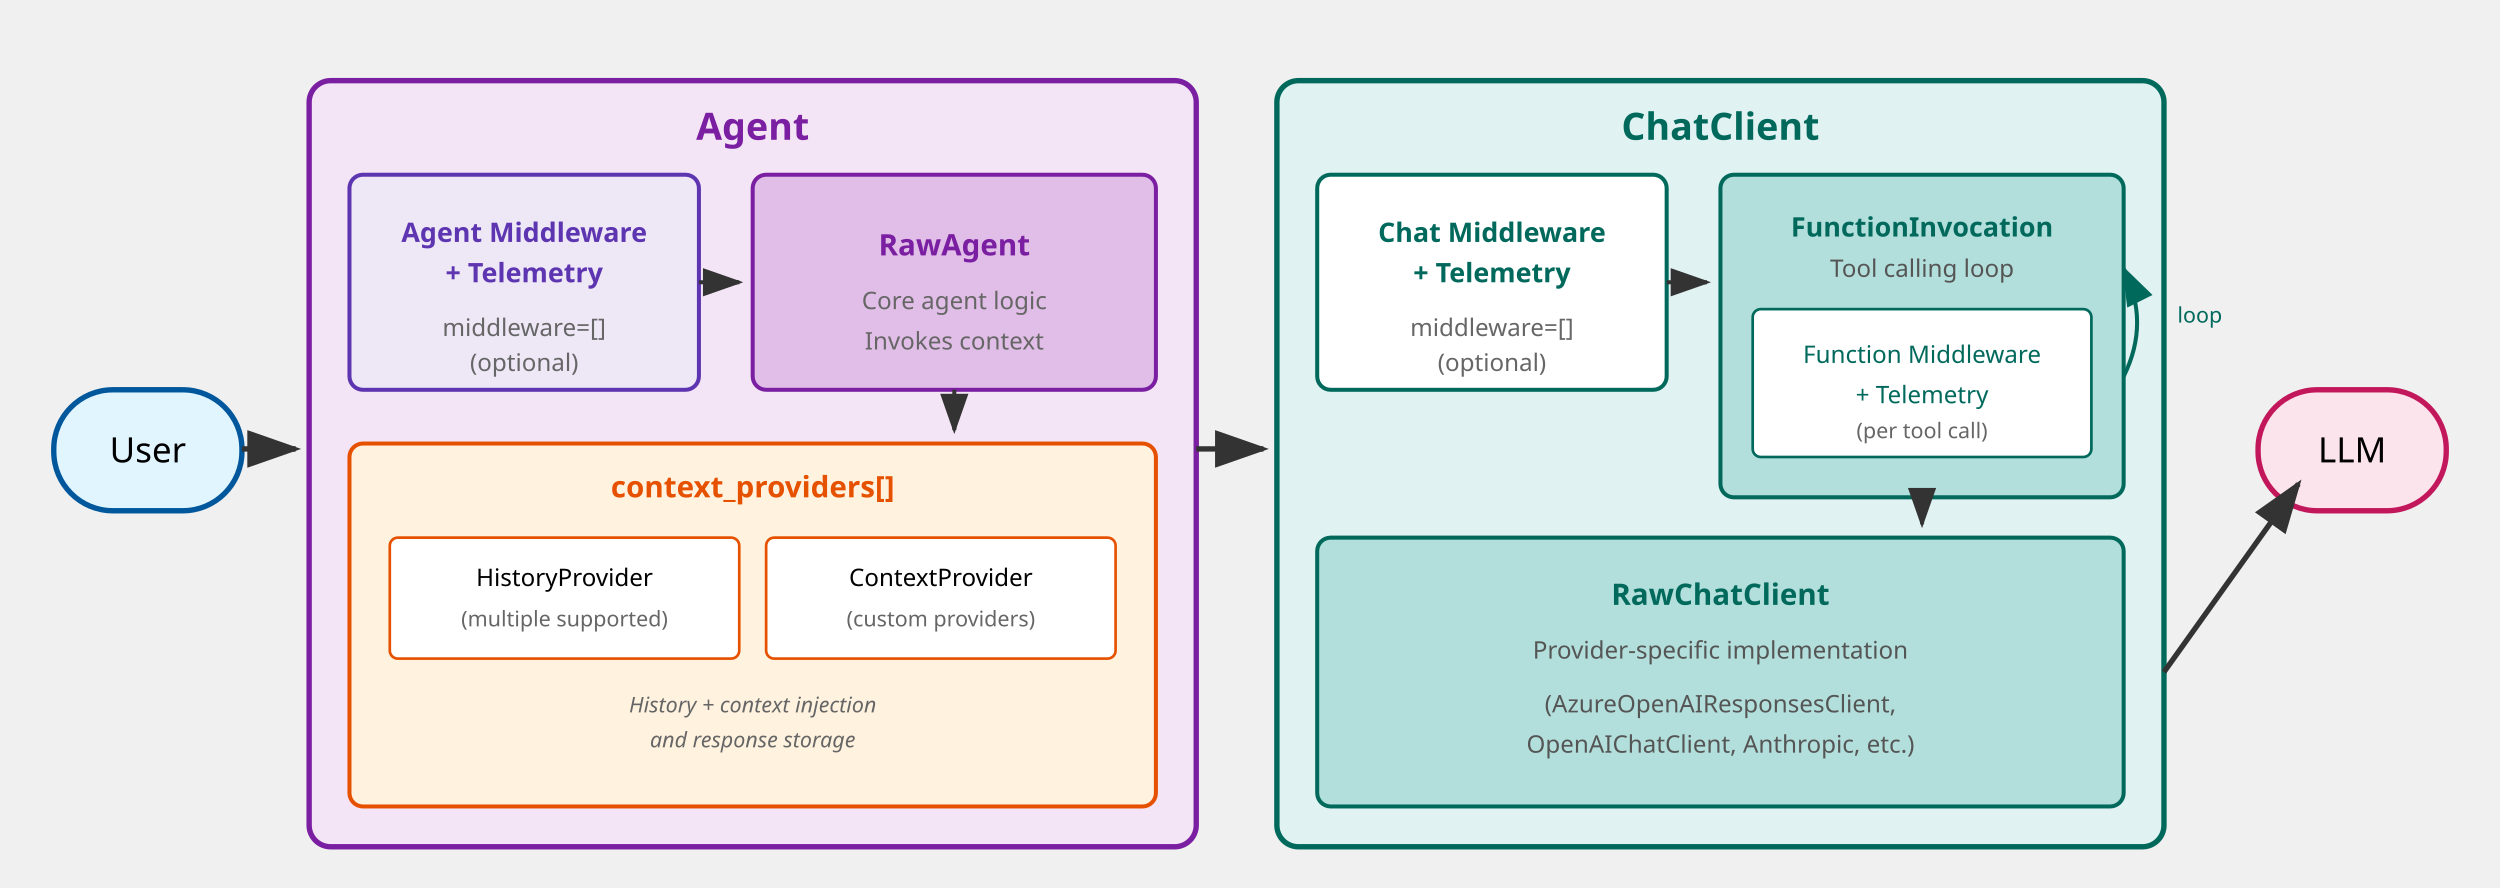
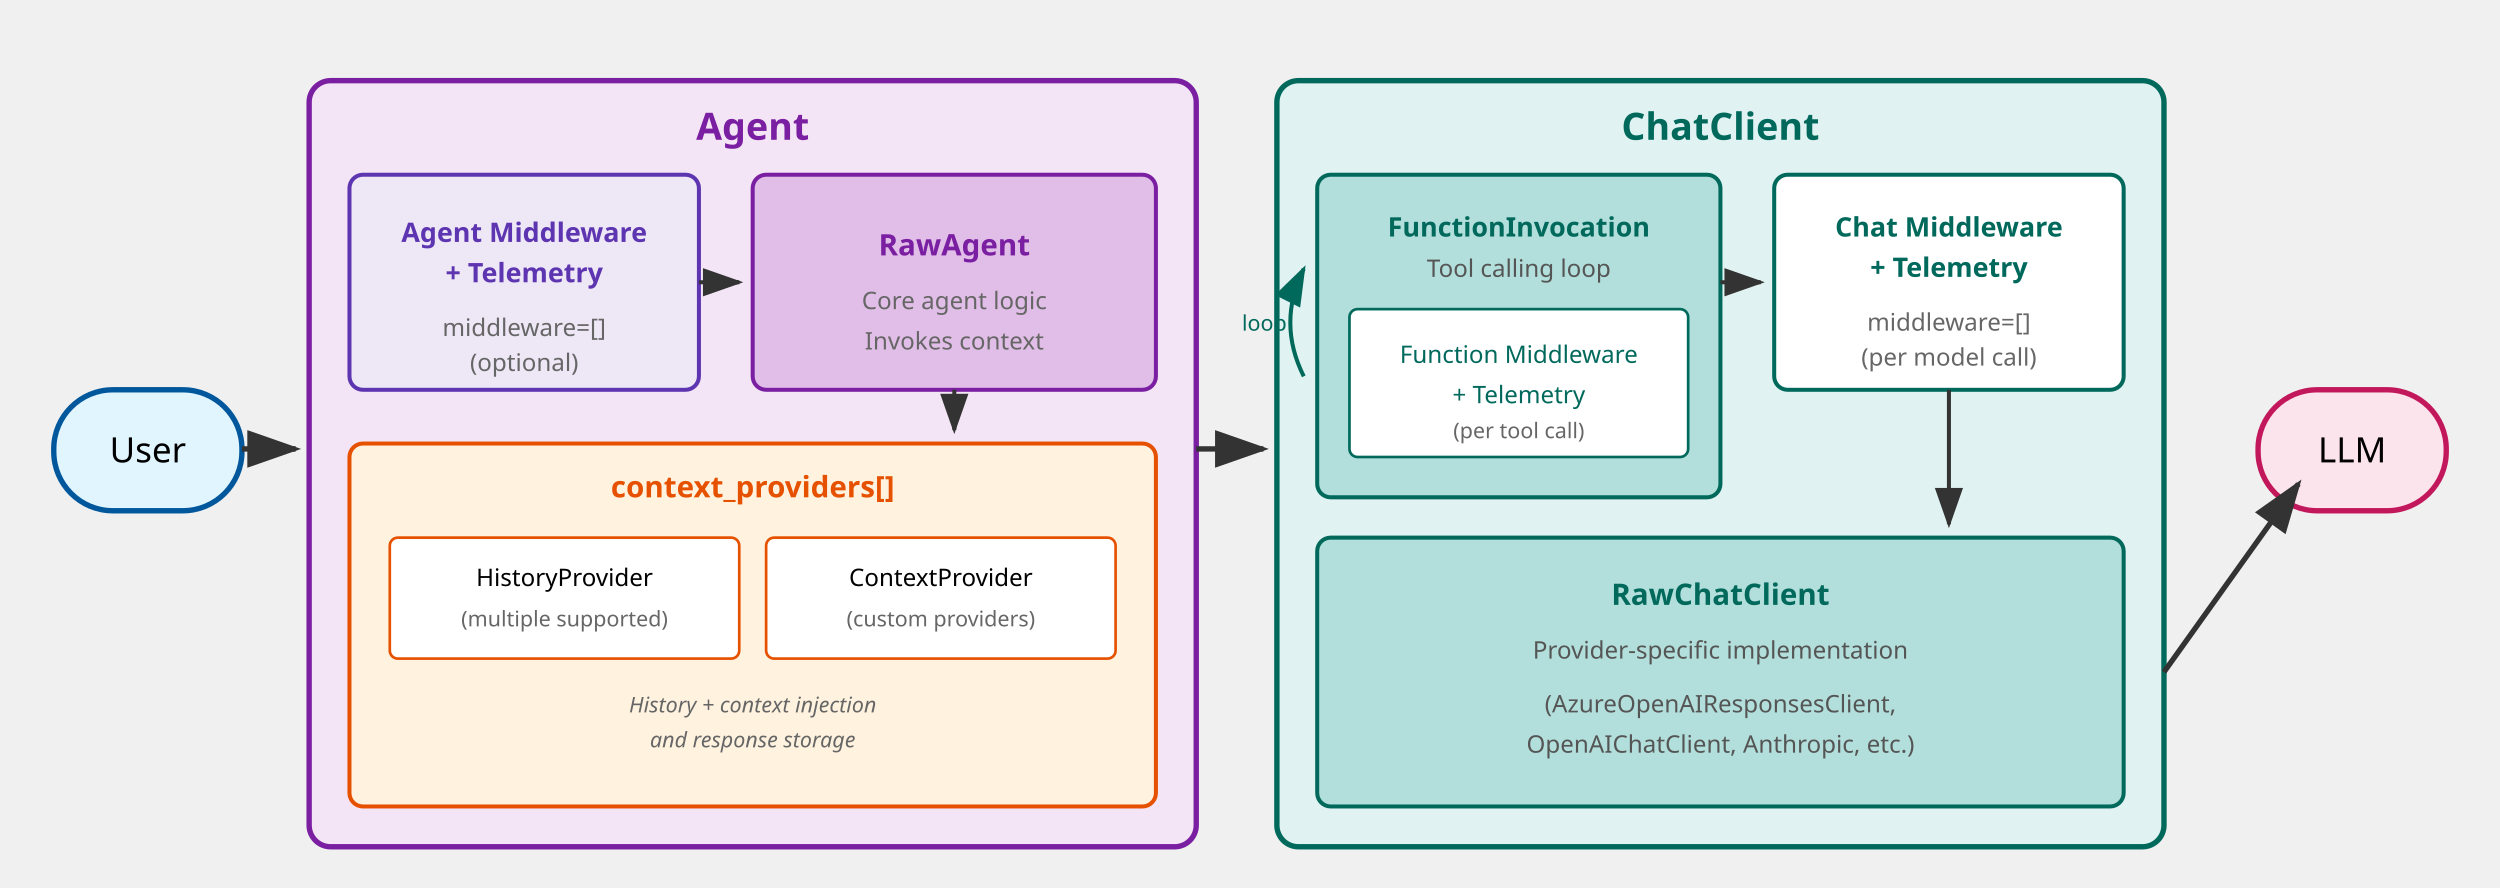
<svg xmlns="http://www.w3.org/2000/svg" viewBox="0 0 930 330" style="max-width: 930px; background-color: white;">
  <defs>
    <marker id="arrowhead" markerWidth="10" markerHeight="7" refX="9" refY="3.5" orient="auto">
      <polygon points="0 0, 10 3.5, 0 7" fill="#333" />
    </marker>
    <marker id="looparrow" markerWidth="10" markerHeight="7" refX="9" refY="3.5" orient="auto">
      <polygon points="0 0, 10 3.5, 0 7" fill="#00695c" />
    </marker>
  </defs>
  <rect x="20" y="145" width="70" height="45" rx="22" ry="22" fill="#e1f5fe" stroke="#01579b" stroke-width="2" />
  <text x="55" y="172" text-anchor="middle" font-family="Segoe UI, sans-serif" font-size="13" font-weight="500">User</text>
  <rect x="115" y="30" width="330" height="285" rx="8" ry="8" fill="#f3e5f5" stroke="#7b1fa2" stroke-width="2" />
  <text x="280" y="52" text-anchor="middle" font-family="Segoe UI, sans-serif" font-size="14" font-weight="600" fill="#7b1fa2">Agent</text>
  <rect x="130" y="65" width="130" height="80" rx="5" ry="5" fill="#ede7f6" stroke="#5e35b1" stroke-width="1.5" />
  <text x="195" y="90" text-anchor="middle" font-family="Segoe UI, sans-serif" font-size="10" font-weight="600" fill="#5e35b1">Agent Middleware</text>
  <text x="195" y="105" text-anchor="middle" font-family="Segoe UI, sans-serif" font-size="10" font-weight="600" fill="#5e35b1">+ Telemetry</text>
  <text x="195" y="125" text-anchor="middle" font-family="Segoe UI, sans-serif" font-size="9" fill="#666">middleware=[]</text>
  <text x="195" y="138" text-anchor="middle" font-family="Segoe UI, sans-serif" font-size="9" fill="#666">(optional)</text>
  <rect x="280" y="65" width="150" height="80" rx="5" ry="5" fill="#e1bee7" stroke="#7b1fa2" stroke-width="1.5" />
  <text x="355" y="95" text-anchor="middle" font-family="Segoe UI, sans-serif" font-size="11" font-weight="600" fill="#7b1fa2">RawAgent</text>
  <text x="355" y="115" text-anchor="middle" font-family="Segoe UI, sans-serif" font-size="9" fill="#666">Core agent logic</text>
  <text x="355" y="130" text-anchor="middle" font-family="Segoe UI, sans-serif" font-size="9" fill="#666">Invokes context</text>
  <rect x="130" y="165" width="300" height="135" rx="5" ry="5" fill="#fff3e0" stroke="#e65100" stroke-width="1.5" />
  <text x="280" y="185" text-anchor="middle" font-family="Segoe UI, sans-serif" font-size="11" font-weight="600" fill="#e65100">context_providers[]</text>
  <rect x="145" y="200" width="130" height="45" rx="3" ry="3" fill="white" stroke="#e65100" stroke-width="1" />
  <text x="210" y="218" text-anchor="middle" font-family="Segoe UI, sans-serif" font-size="9">HistoryProvider</text>
  <text x="210" y="233" text-anchor="middle" font-family="Segoe UI, sans-serif" font-size="8" fill="#666">(multiple supported)</text>
  <rect x="285" y="200" width="130" height="45" rx="3" ry="3" fill="white" stroke="#e65100" stroke-width="1" />
  <text x="350" y="218" text-anchor="middle" font-family="Segoe UI, sans-serif" font-size="9">ContextProvider</text>
  <text x="350" y="233" text-anchor="middle" font-family="Segoe UI, sans-serif" font-size="8" fill="#666">(custom providers)</text>
  <text x="280" y="265" text-anchor="middle" font-family="Segoe UI, sans-serif" font-size="8" fill="#666" font-style="italic">History + context injection</text>
  <text x="280" y="278" text-anchor="middle" font-family="Segoe UI, sans-serif" font-size="8" fill="#666" font-style="italic">and response storage</text>
  <rect x="475" y="30" width="330" height="285" rx="8" ry="8" fill="#e0f2f1" stroke="#00695c" stroke-width="2" />
  <text x="640" y="52" text-anchor="middle" font-family="Segoe UI, sans-serif" font-size="14" font-weight="600" fill="#00695c">ChatClient</text>
-   <rect x="490" y="65" width="130" height="80" rx="5" ry="5" fill="white" stroke="#00695c" stroke-width="1.5" />
-   <text x="555" y="90" text-anchor="middle" font-family="Segoe UI, sans-serif" font-size="10" font-weight="600" fill="#00695c">Chat Middleware</text>
-   <text x="555" y="105" text-anchor="middle" font-family="Segoe UI, sans-serif" font-size="10" font-weight="600" fill="#00695c">+ Telemetry</text>
-   <text x="555" y="125" text-anchor="middle" font-family="Segoe UI, sans-serif" font-size="9" fill="#666">middleware=[]</text>
-   <text x="555" y="138" text-anchor="middle" font-family="Segoe UI, sans-serif" font-size="9" fill="#666">(optional)</text>
-   <rect x="640" y="65" width="150" height="120" rx="5" ry="5" fill="#b2dfdb" stroke="#00695c" stroke-width="1.5" />
-   <text x="715" y="88" text-anchor="middle" font-family="Segoe UI, sans-serif" font-size="10" font-weight="600" fill="#00695c">FunctionInvocation</text>
-   <text x="715" y="103" text-anchor="middle" font-family="Segoe UI, sans-serif" font-size="9" fill="#555">Tool calling loop</text>
-   <rect x="652" y="115" width="126" height="55" rx="3" ry="3" fill="white" stroke="#00695c" stroke-width="1" />
-   <text x="715" y="135" text-anchor="middle" font-family="Segoe UI, sans-serif" font-size="9" fill="#00695c">Function Middleware</text>
-   <text x="715" y="150" text-anchor="middle" font-family="Segoe UI, sans-serif" font-size="9" fill="#00695c">+ Telemetry</text>
-   <text x="715" y="163" text-anchor="middle" font-family="Segoe UI, sans-serif" font-size="8" fill="#666">(per tool call)</text>
+   <rect x="490" y="65" width="150" height="120" rx="5" ry="5" fill="#b2dfdb" stroke="#00695c" stroke-width="1.5" />
+   <text x="565" y="88" text-anchor="middle" font-family="Segoe UI, sans-serif" font-size="10" font-weight="600" fill="#00695c">FunctionInvocation</text>
+   <text x="565" y="103" text-anchor="middle" font-family="Segoe UI, sans-serif" font-size="9" fill="#555">Tool calling loop</text>
+   <rect x="502" y="115" width="126" height="55" rx="3" ry="3" fill="white" stroke="#00695c" stroke-width="1" />
+   <text x="565" y="135" text-anchor="middle" font-family="Segoe UI, sans-serif" font-size="9" fill="#00695c">Function Middleware</text>
+   <text x="565" y="150" text-anchor="middle" font-family="Segoe UI, sans-serif" font-size="9" fill="#00695c">+ Telemetry</text>
+   <text x="565" y="163" text-anchor="middle" font-family="Segoe UI, sans-serif" font-size="8" fill="#666">(per tool call)</text>
+   <rect x="660" y="65" width="130" height="80" rx="5" ry="5" fill="white" stroke="#00695c" stroke-width="1.5" />
+   <text x="725" y="88" text-anchor="middle" font-family="Segoe UI, sans-serif" font-size="10" font-weight="600" fill="#00695c">Chat Middleware</text>
+   <text x="725" y="103" text-anchor="middle" font-family="Segoe UI, sans-serif" font-size="10" font-weight="600" fill="#00695c">+ Telemetry</text>
+   <text x="725" y="123" text-anchor="middle" font-family="Segoe UI, sans-serif" font-size="9" fill="#666">middleware=[]</text>
+   <text x="725" y="136" text-anchor="middle" font-family="Segoe UI, sans-serif" font-size="9" fill="#666">(per model call)</text>
  <rect x="490" y="200" width="300" height="100" rx="5" ry="5" fill="#b2dfdb" stroke="#00695c" stroke-width="1.5" />
  <text x="640" y="225" text-anchor="middle" font-family="Segoe UI, sans-serif" font-size="11" font-weight="600" fill="#00695c">RawChatClient</text>
  <text x="640" y="245" text-anchor="middle" font-family="Segoe UI, sans-serif" font-size="9" fill="#555">Provider-specific implementation</text>
  <text x="640" y="265" text-anchor="middle" font-family="Segoe UI, sans-serif" font-size="9" fill="#555">(AzureOpenAIResponsesClient,</text>
  <text x="640" y="280" text-anchor="middle" font-family="Segoe UI, sans-serif" font-size="9" fill="#555">OpenAIChatClient, Anthropic, etc.)</text>
  <rect x="840" y="145" width="70" height="45" rx="22" ry="22" fill="#fce4ec" stroke="#c2185b" stroke-width="2" />
  <text x="875" y="172" text-anchor="middle" font-family="Segoe UI, sans-serif" font-size="13">LLM</text>
  <line x1="90" y1="167" x2="110" y2="167" stroke="#333" stroke-width="2" marker-end="url(#arrowhead)" />
  <line x1="260" y1="105" x2="275" y2="105" stroke="#333" stroke-width="1.5" marker-end="url(#arrowhead)" />
  <line x1="355" y1="145" x2="355" y2="160" stroke="#333" stroke-width="1.5" marker-end="url(#arrowhead)" />
  <line x1="445" y1="167" x2="470" y2="167" stroke="#333" stroke-width="2" marker-end="url(#arrowhead)" />
-   <line x1="620" y1="105" x2="635" y2="105" stroke="#333" stroke-width="1.5" marker-end="url(#arrowhead)" />
-   <line x1="715" y1="185" x2="715" y2="195" stroke="#333" stroke-width="1.5" marker-end="url(#arrowhead)" />
-   <path d="M 790 140 Q 800 120 790 100" stroke="#00695c" stroke-width="1.5" fill="none" marker-end="url(#looparrow)" />
-   <text x="810" y="120" font-family="Segoe UI, sans-serif" font-size="8" fill="#00695c">loop</text>
+   <line x1="640" y1="105" x2="655" y2="105" stroke="#333" stroke-width="1.5" marker-end="url(#arrowhead)" />
+   <line x1="725" y1="145" x2="725" y2="195" stroke="#333" stroke-width="1.5" marker-end="url(#arrowhead)" />
+   <path d="M 485 140 Q 475 120 485 100" stroke="#00695c" stroke-width="1.5" fill="none" marker-end="url(#looparrow)" />
+   <text x="462" y="123" font-family="Segoe UI, sans-serif" font-size="8" fill="#00695c">loop</text>
  <line x1="805" y1="250" x2="855" y2="180" stroke="#333" stroke-width="2" marker-end="url(#arrowhead)" />
</svg>
